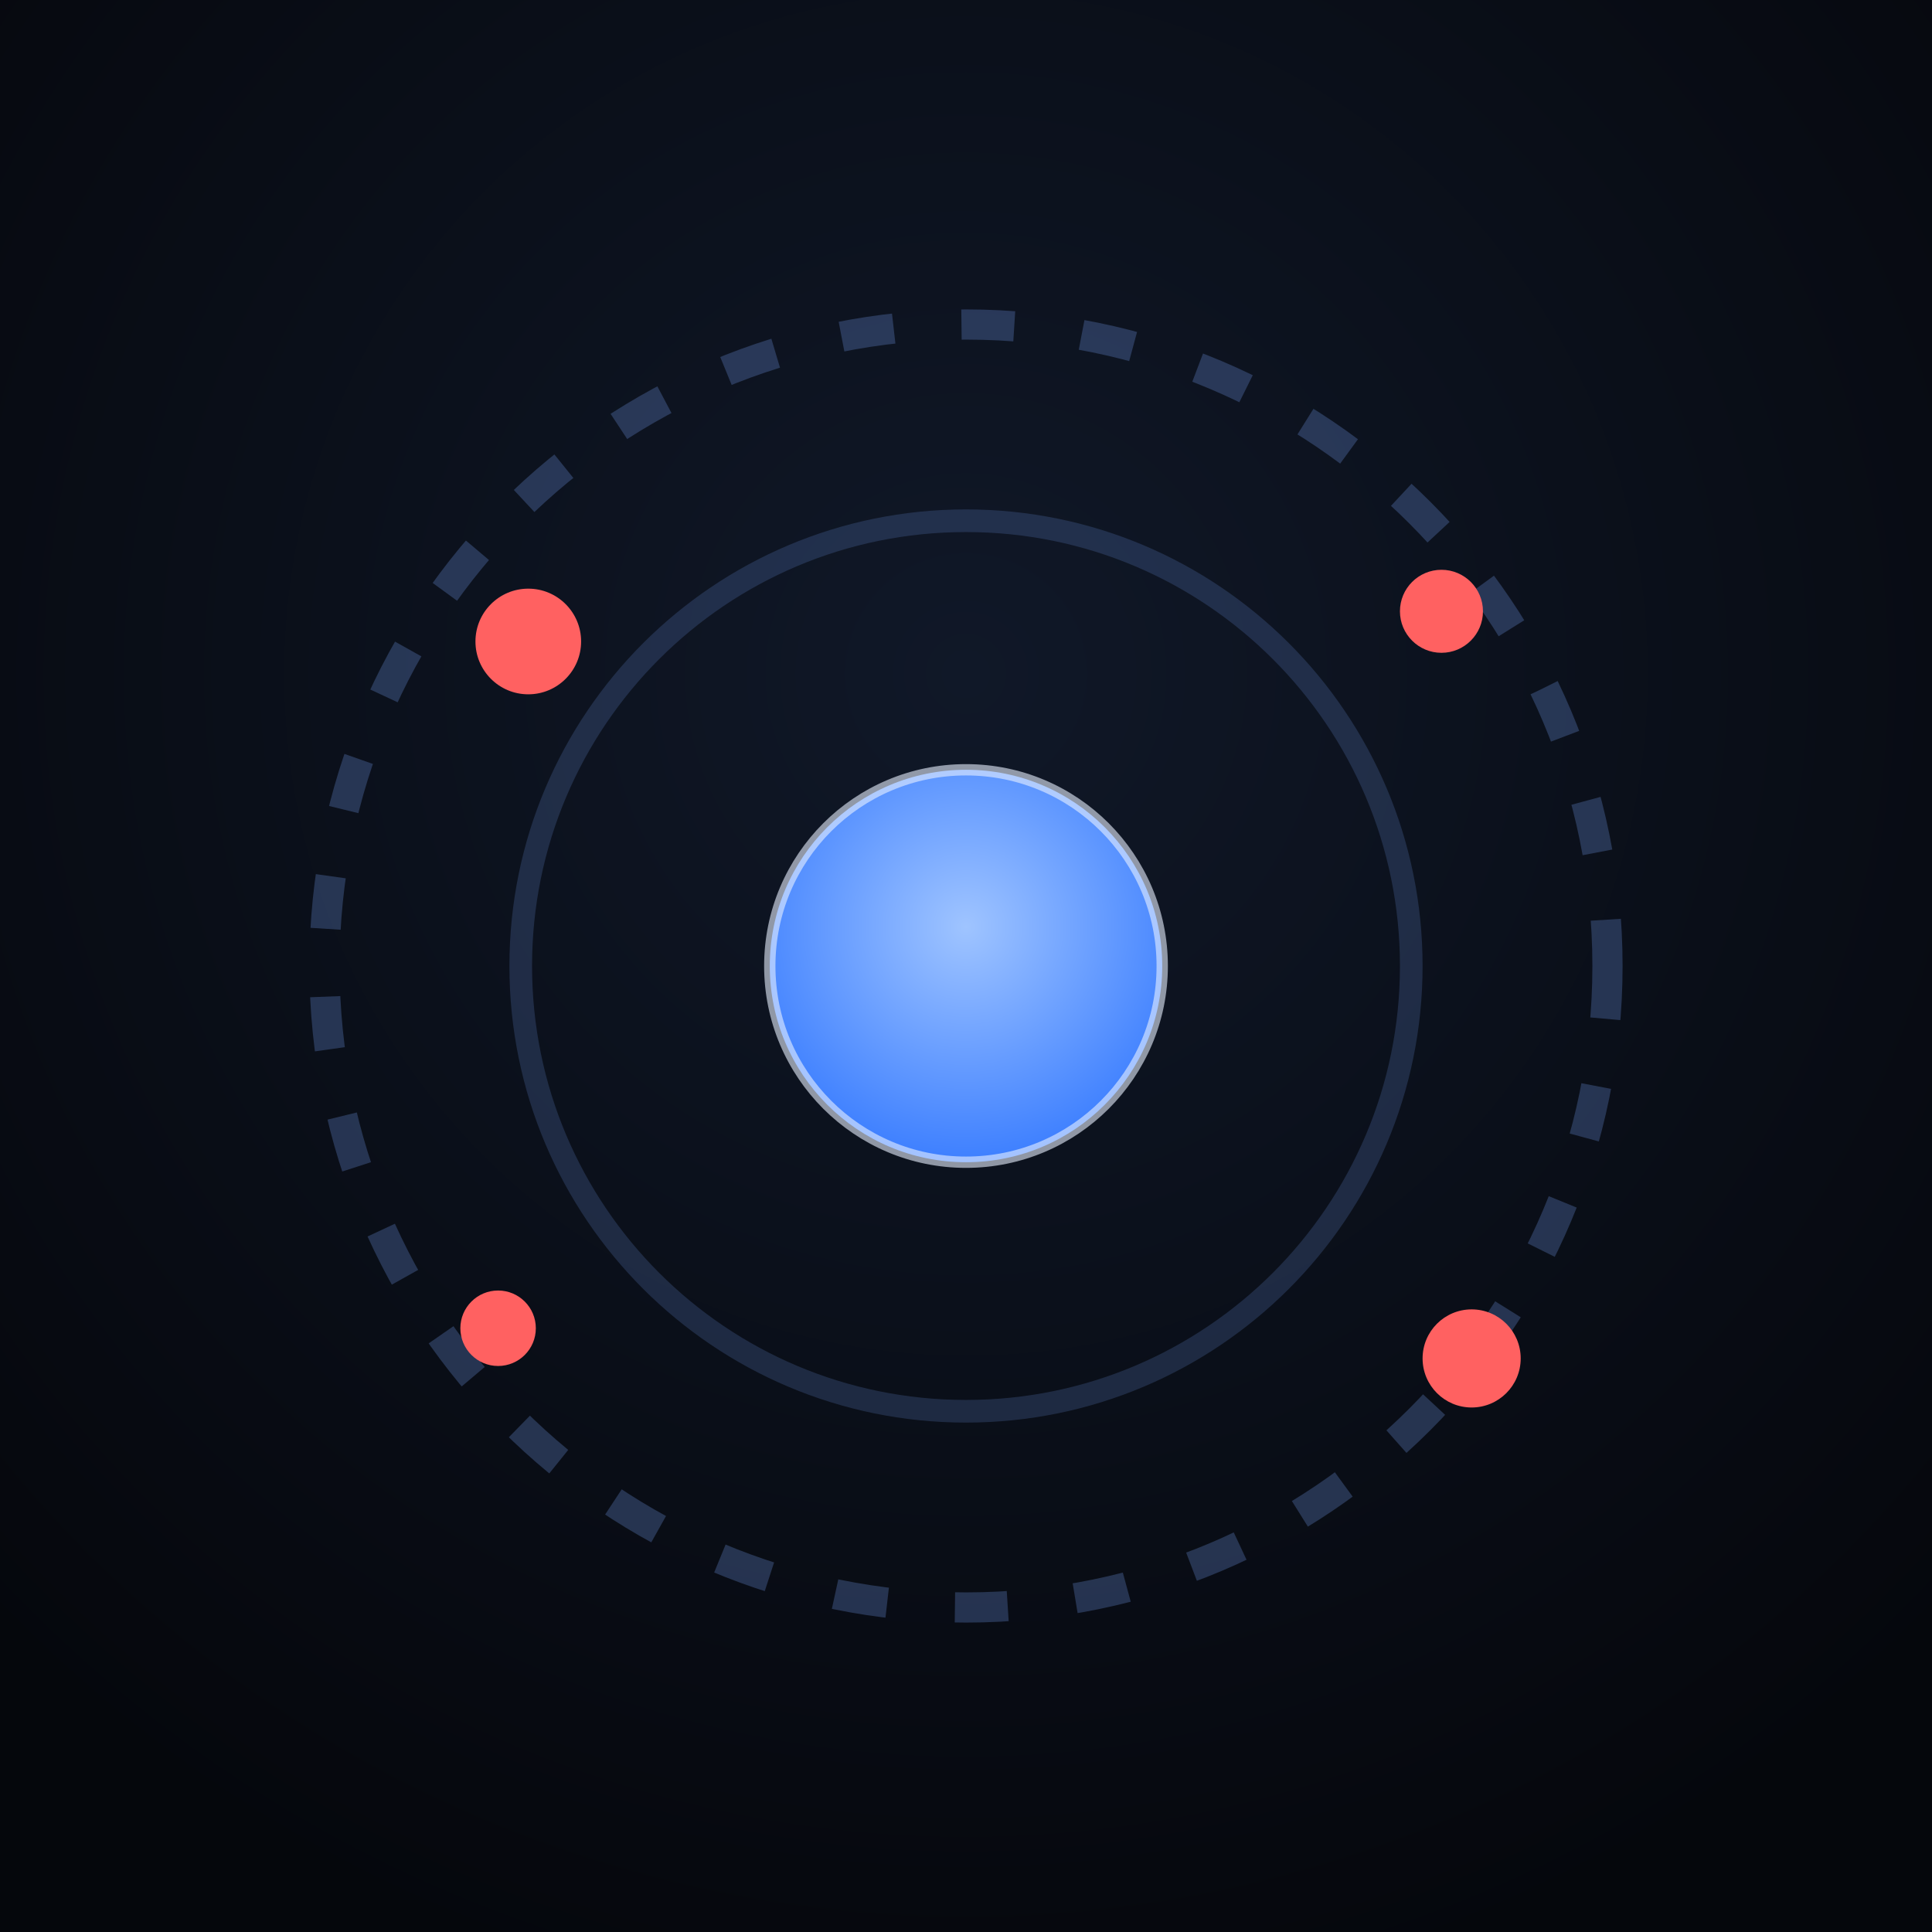
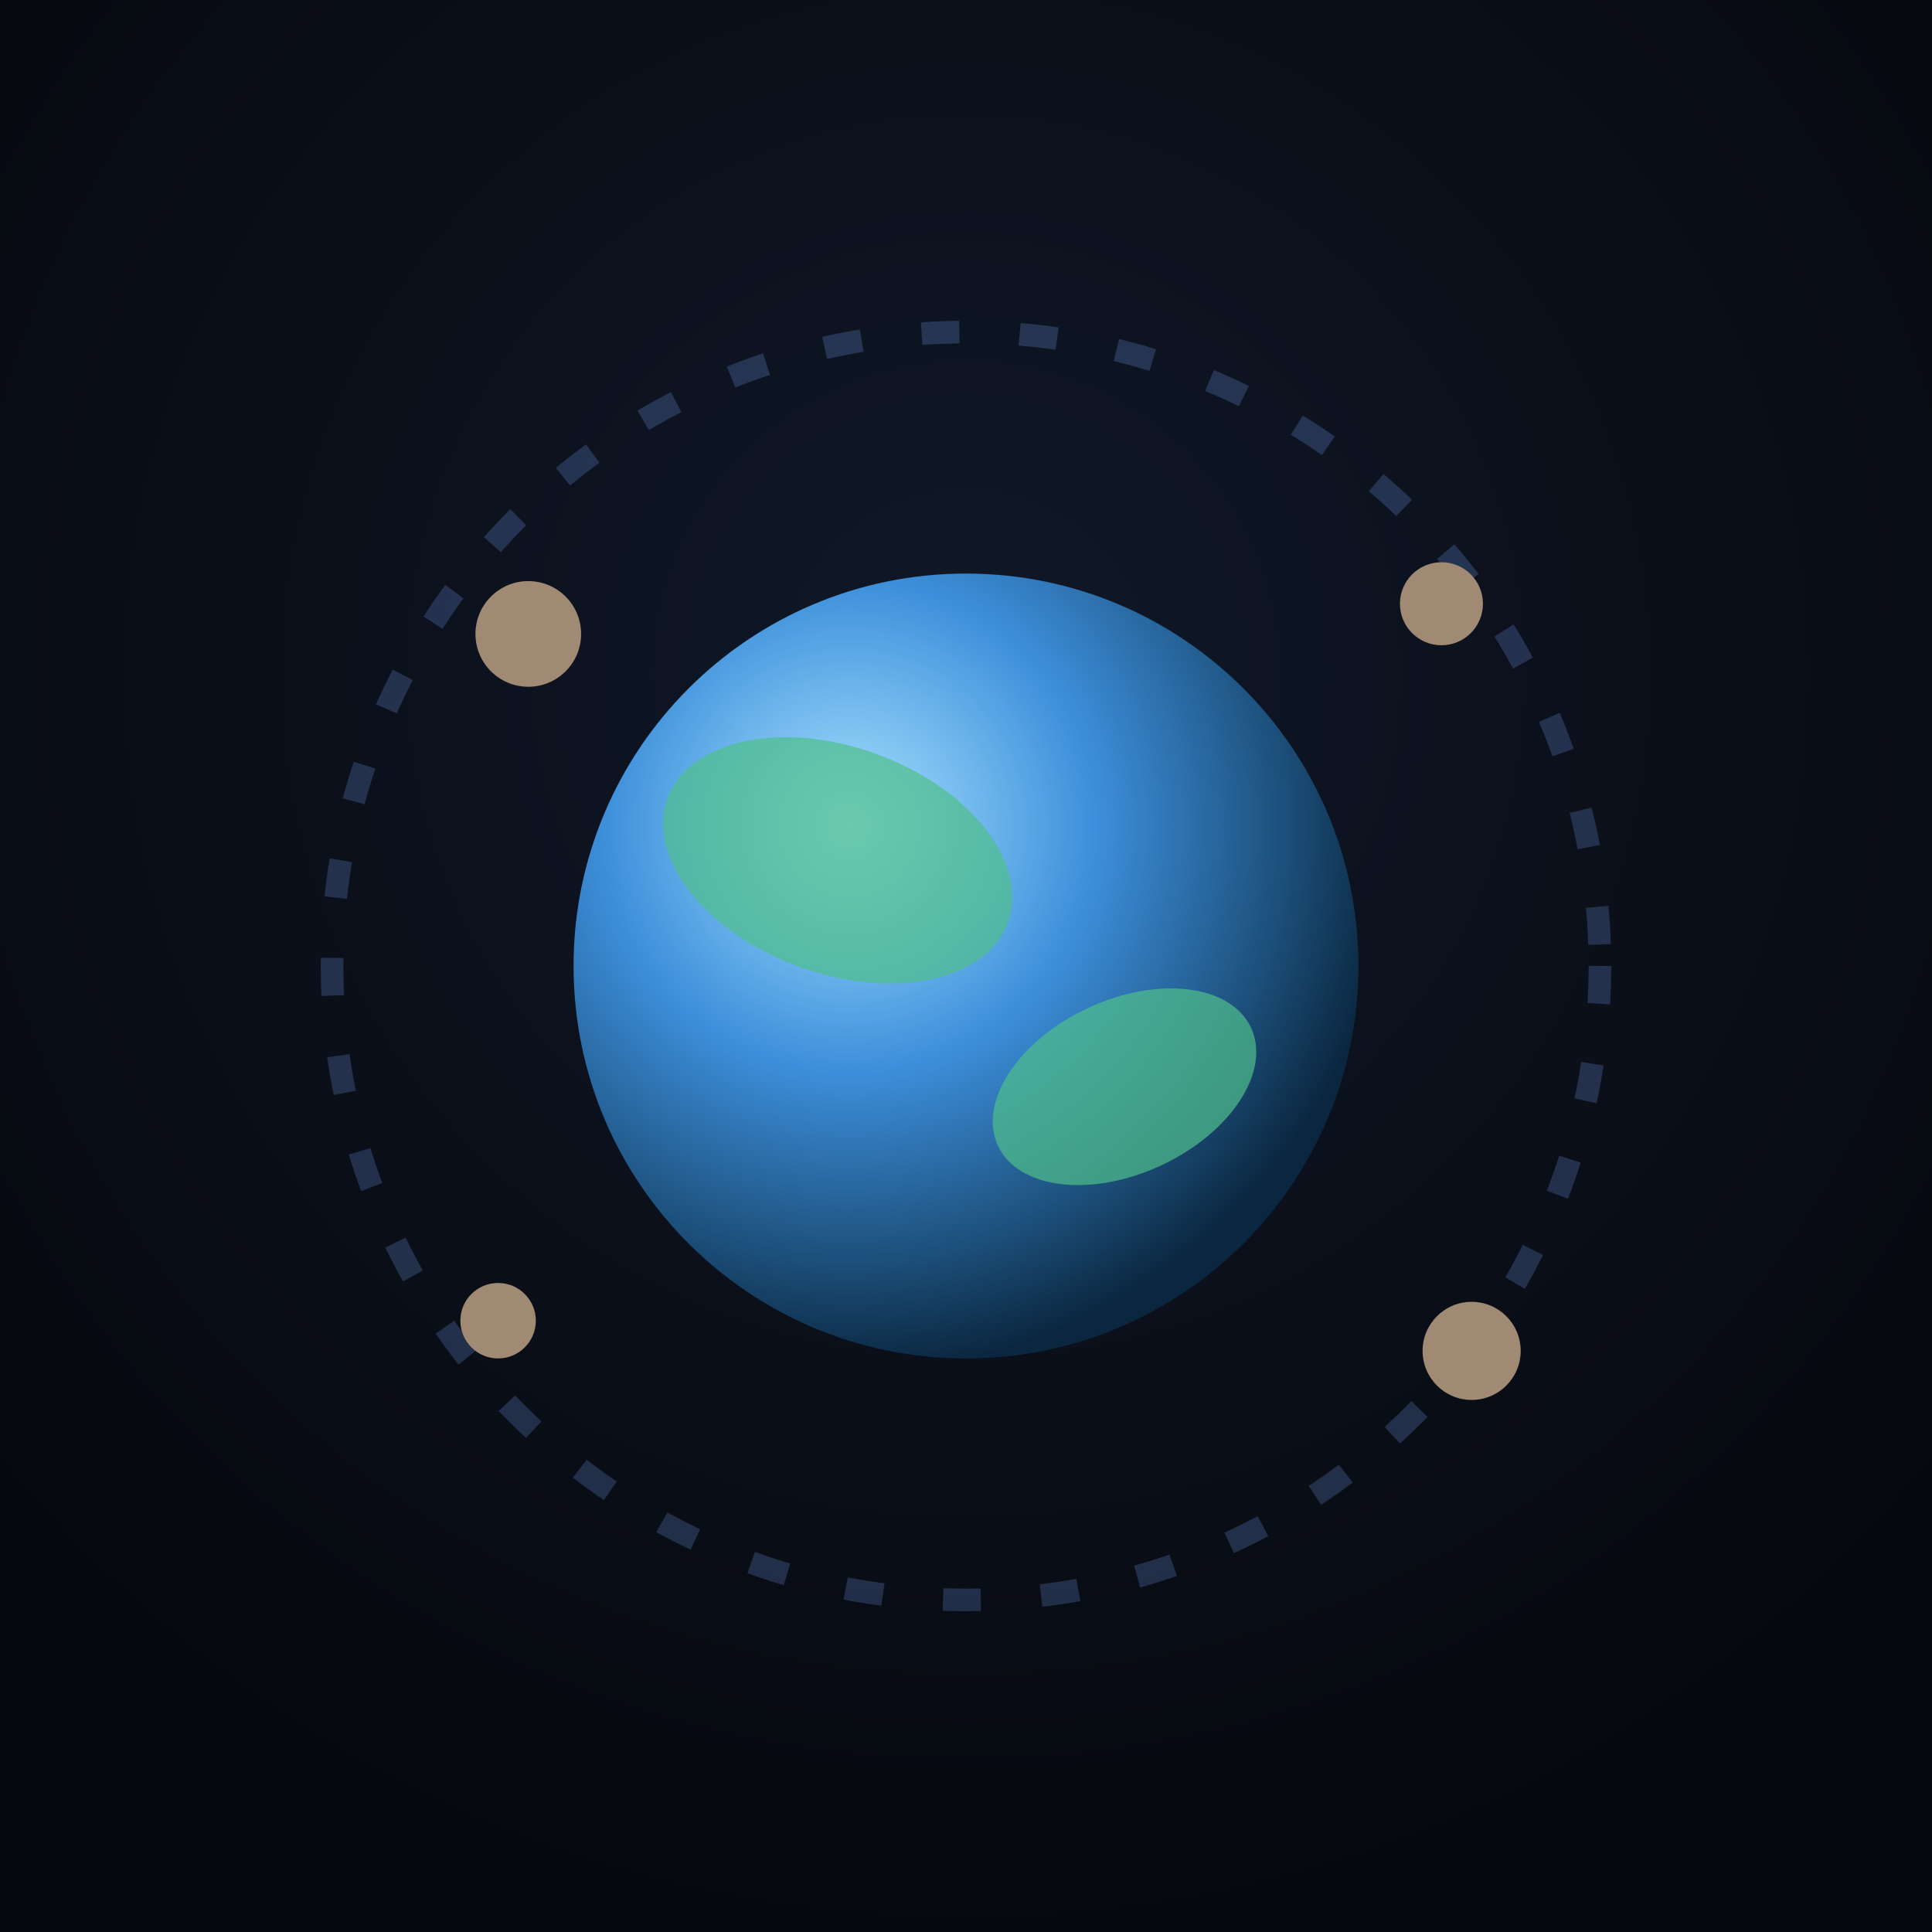
<svg xmlns="http://www.w3.org/2000/svg" viewBox="0 0 512 512">
  <defs>
    <radialGradient id="bg" cx="50%" cy="35%" r="70%">
      <stop offset="0%" stop-color="#101828" />
      <stop offset="100%" stop-color="#05070c" />
    </radialGradient>
-     <radialGradient id="core" cx="50%" cy="40%" r="60%">
-       <stop offset="0%" stop-color="#9fc4ff" />
-       <stop offset="100%" stop-color="#3d7fff" />
+     <radialGradient id="planet" cx="35%" cy="32%" r="70%">
+       <stop offset="0%" stop-color="#a9e4ff" />
+       <stop offset="45%" stop-color="#3d8fdb" />
+       <stop offset="80%" stop-color="#1c4f7a" />
+       <stop offset="100%" stop-color="#0b2740" />
    </radialGradient>
+     <clipPath id="planetClipM">
+       <circle cx="256" cy="256" r="104" />
+     </clipPath>
  </defs>
  <rect width="512" height="512" fill="url(#bg)" />
-   <circle cx="256" cy="256" r="170" fill="none" stroke="#7ea8ff" stroke-opacity="0.25" stroke-width="8" stroke-dasharray="14 18" />
-   <circle cx="256" cy="256" r="118" fill="none" stroke="#7ea8ff" stroke-opacity="0.18" stroke-width="6" />
-   <circle cx="256" cy="256" r="52" fill="url(#core)" />
-   <circle cx="256" cy="256" r="52" fill="none" stroke="#e8f0ff" stroke-opacity="0.6" stroke-width="3" />
-   <g fill="#ff6161">
-     <circle cx="140" cy="170" r="14" />
-     <circle cx="382" cy="162" r="11" />
-     <circle cx="390" cy="360" r="13" />
-     <circle cx="132" cy="352" r="10" />
+   <circle cx="256" cy="256" r="168" fill="none" stroke="#7ea8ff" stroke-opacity="0.22" stroke-width="6" stroke-dasharray="10 16" />
+   <circle cx="256" cy="256" r="104" fill="url(#planet)" />
+   <g clip-path="url(#planetClipM)" fill="#4fbf8a" opacity="0.7">
+     <ellipse cx="222" cy="228" rx="48" ry="30" transform="rotate(20 222 228)" />
+     <ellipse cx="298" cy="288" rx="37" ry="23" transform="rotate(-25 298 288)" />
+   </g>
+   <g fill="#a08a73">
+     <circle cx="140" cy="168" r="14" />
+     <circle cx="382" cy="160" r="11" />
+     <circle cx="390" cy="358" r="13" />
+     <circle cx="132" cy="350" r="10" />
  </g>
</svg>
